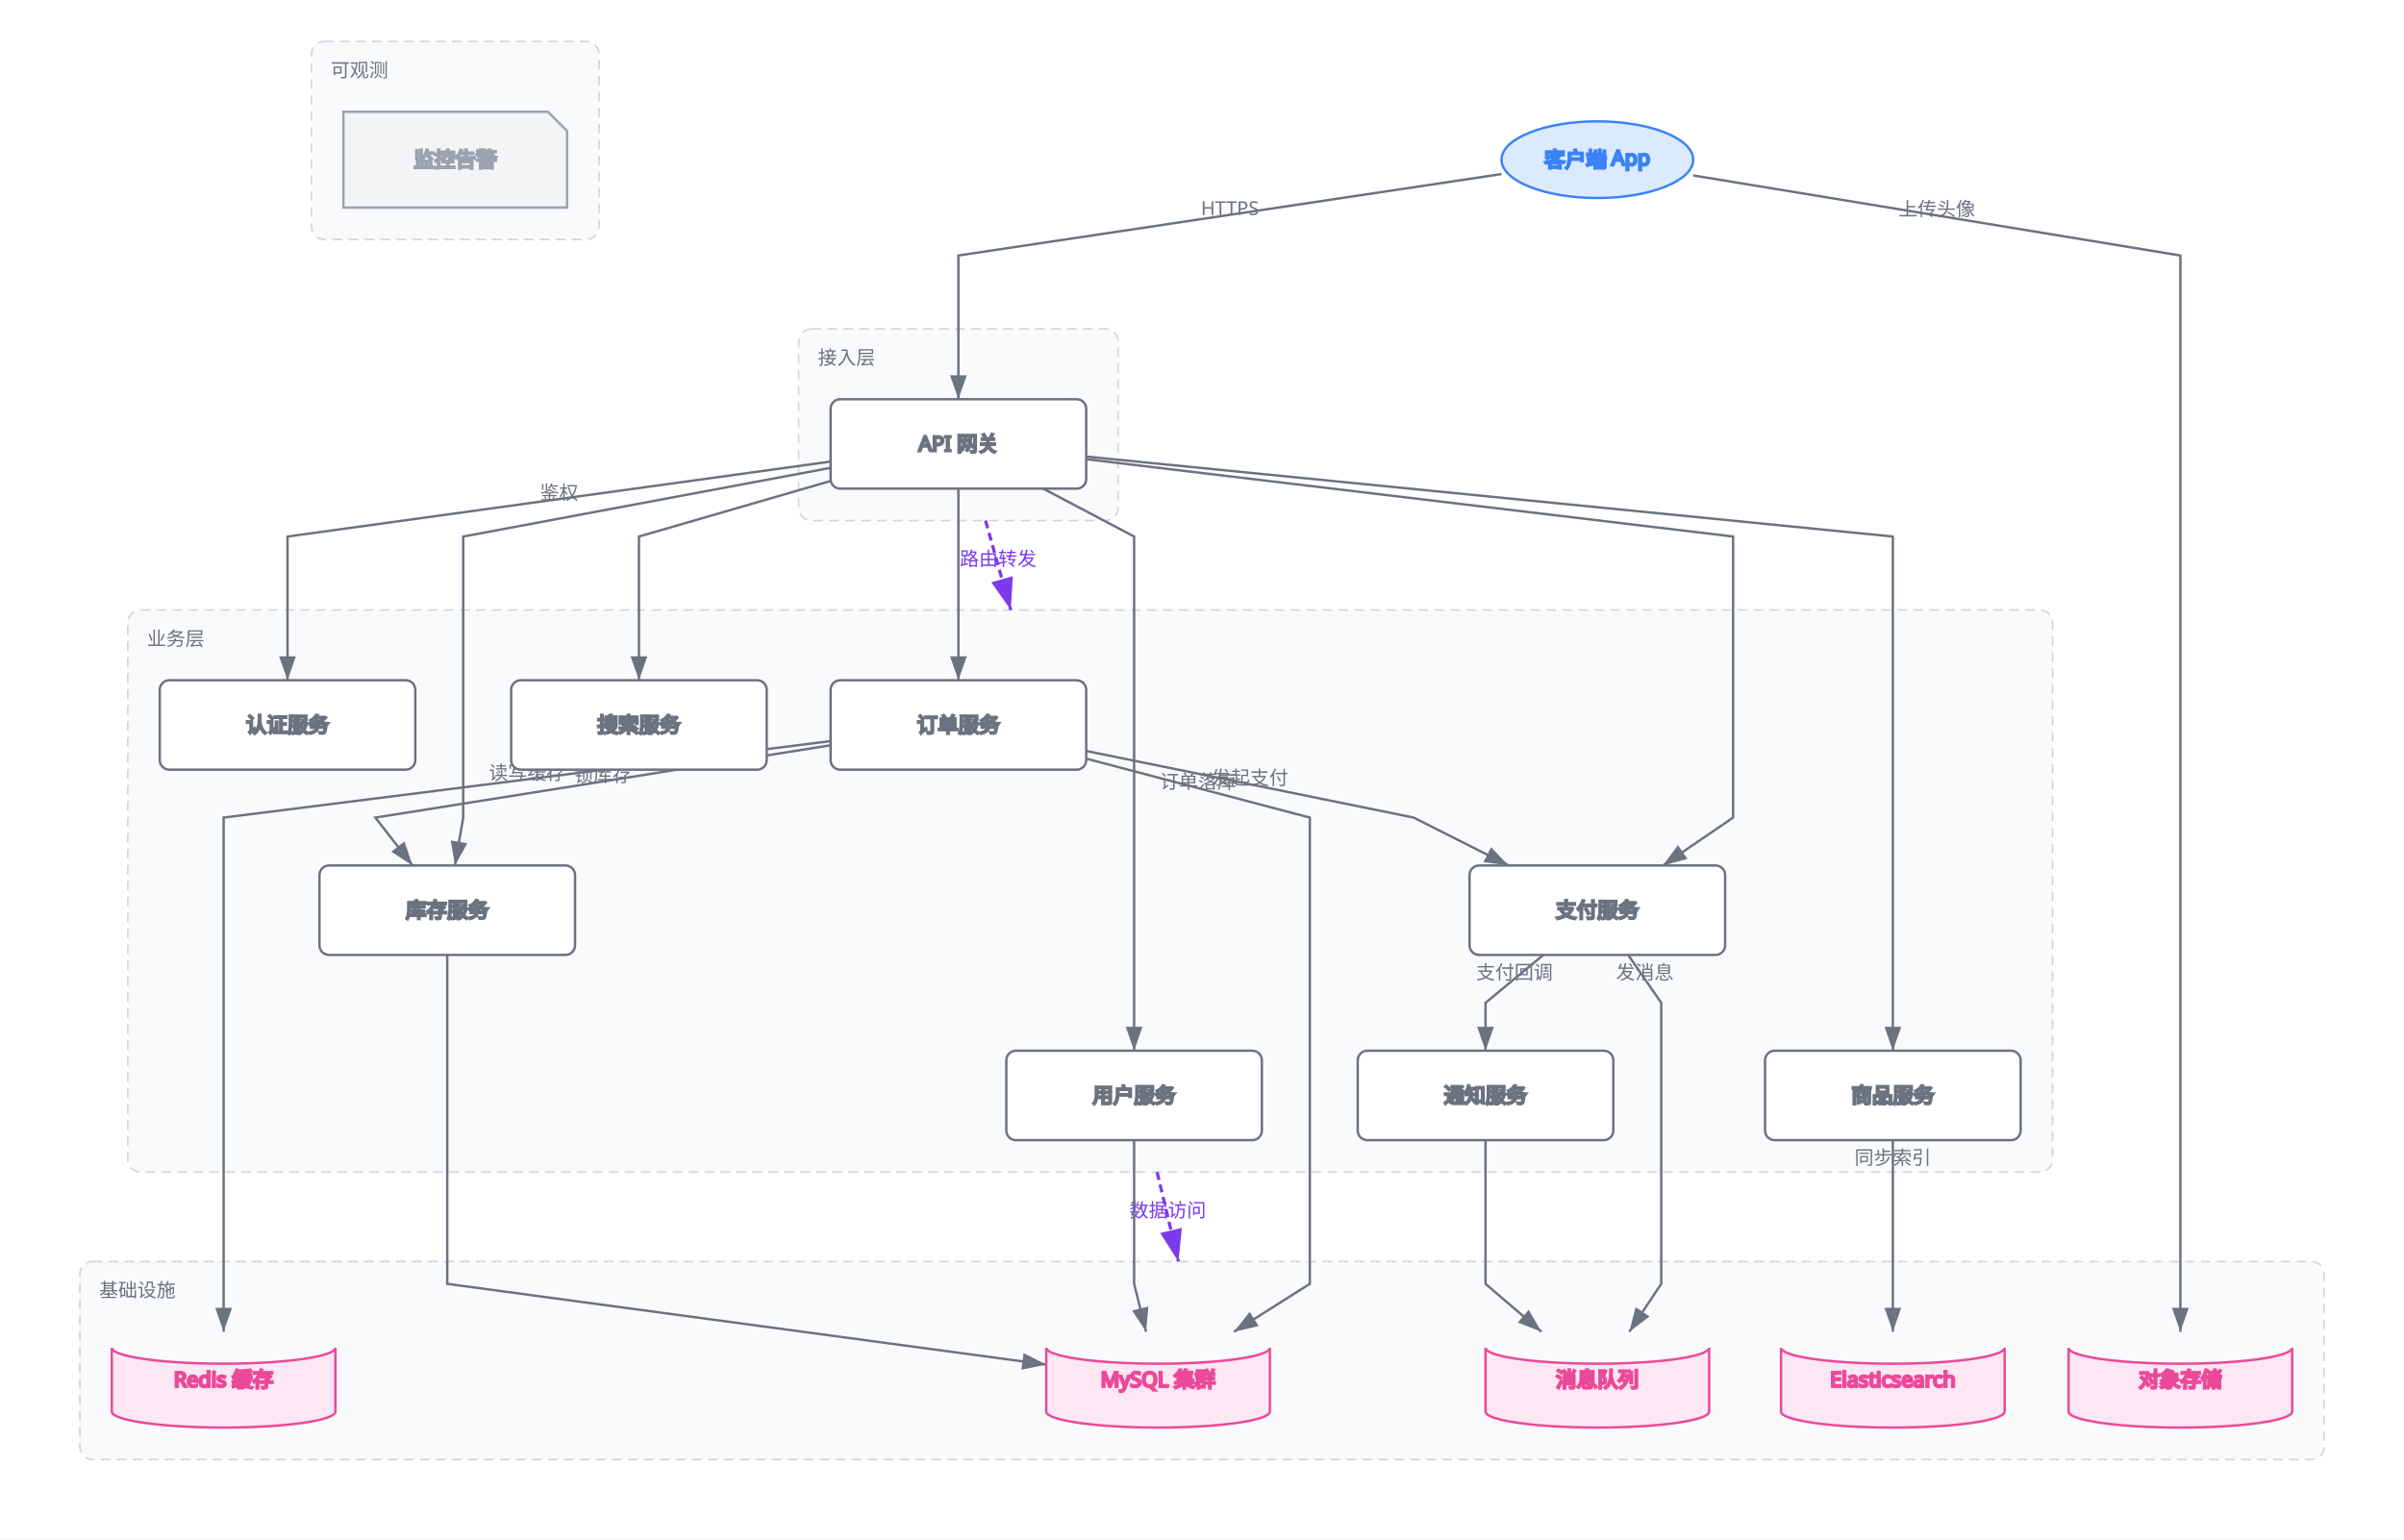
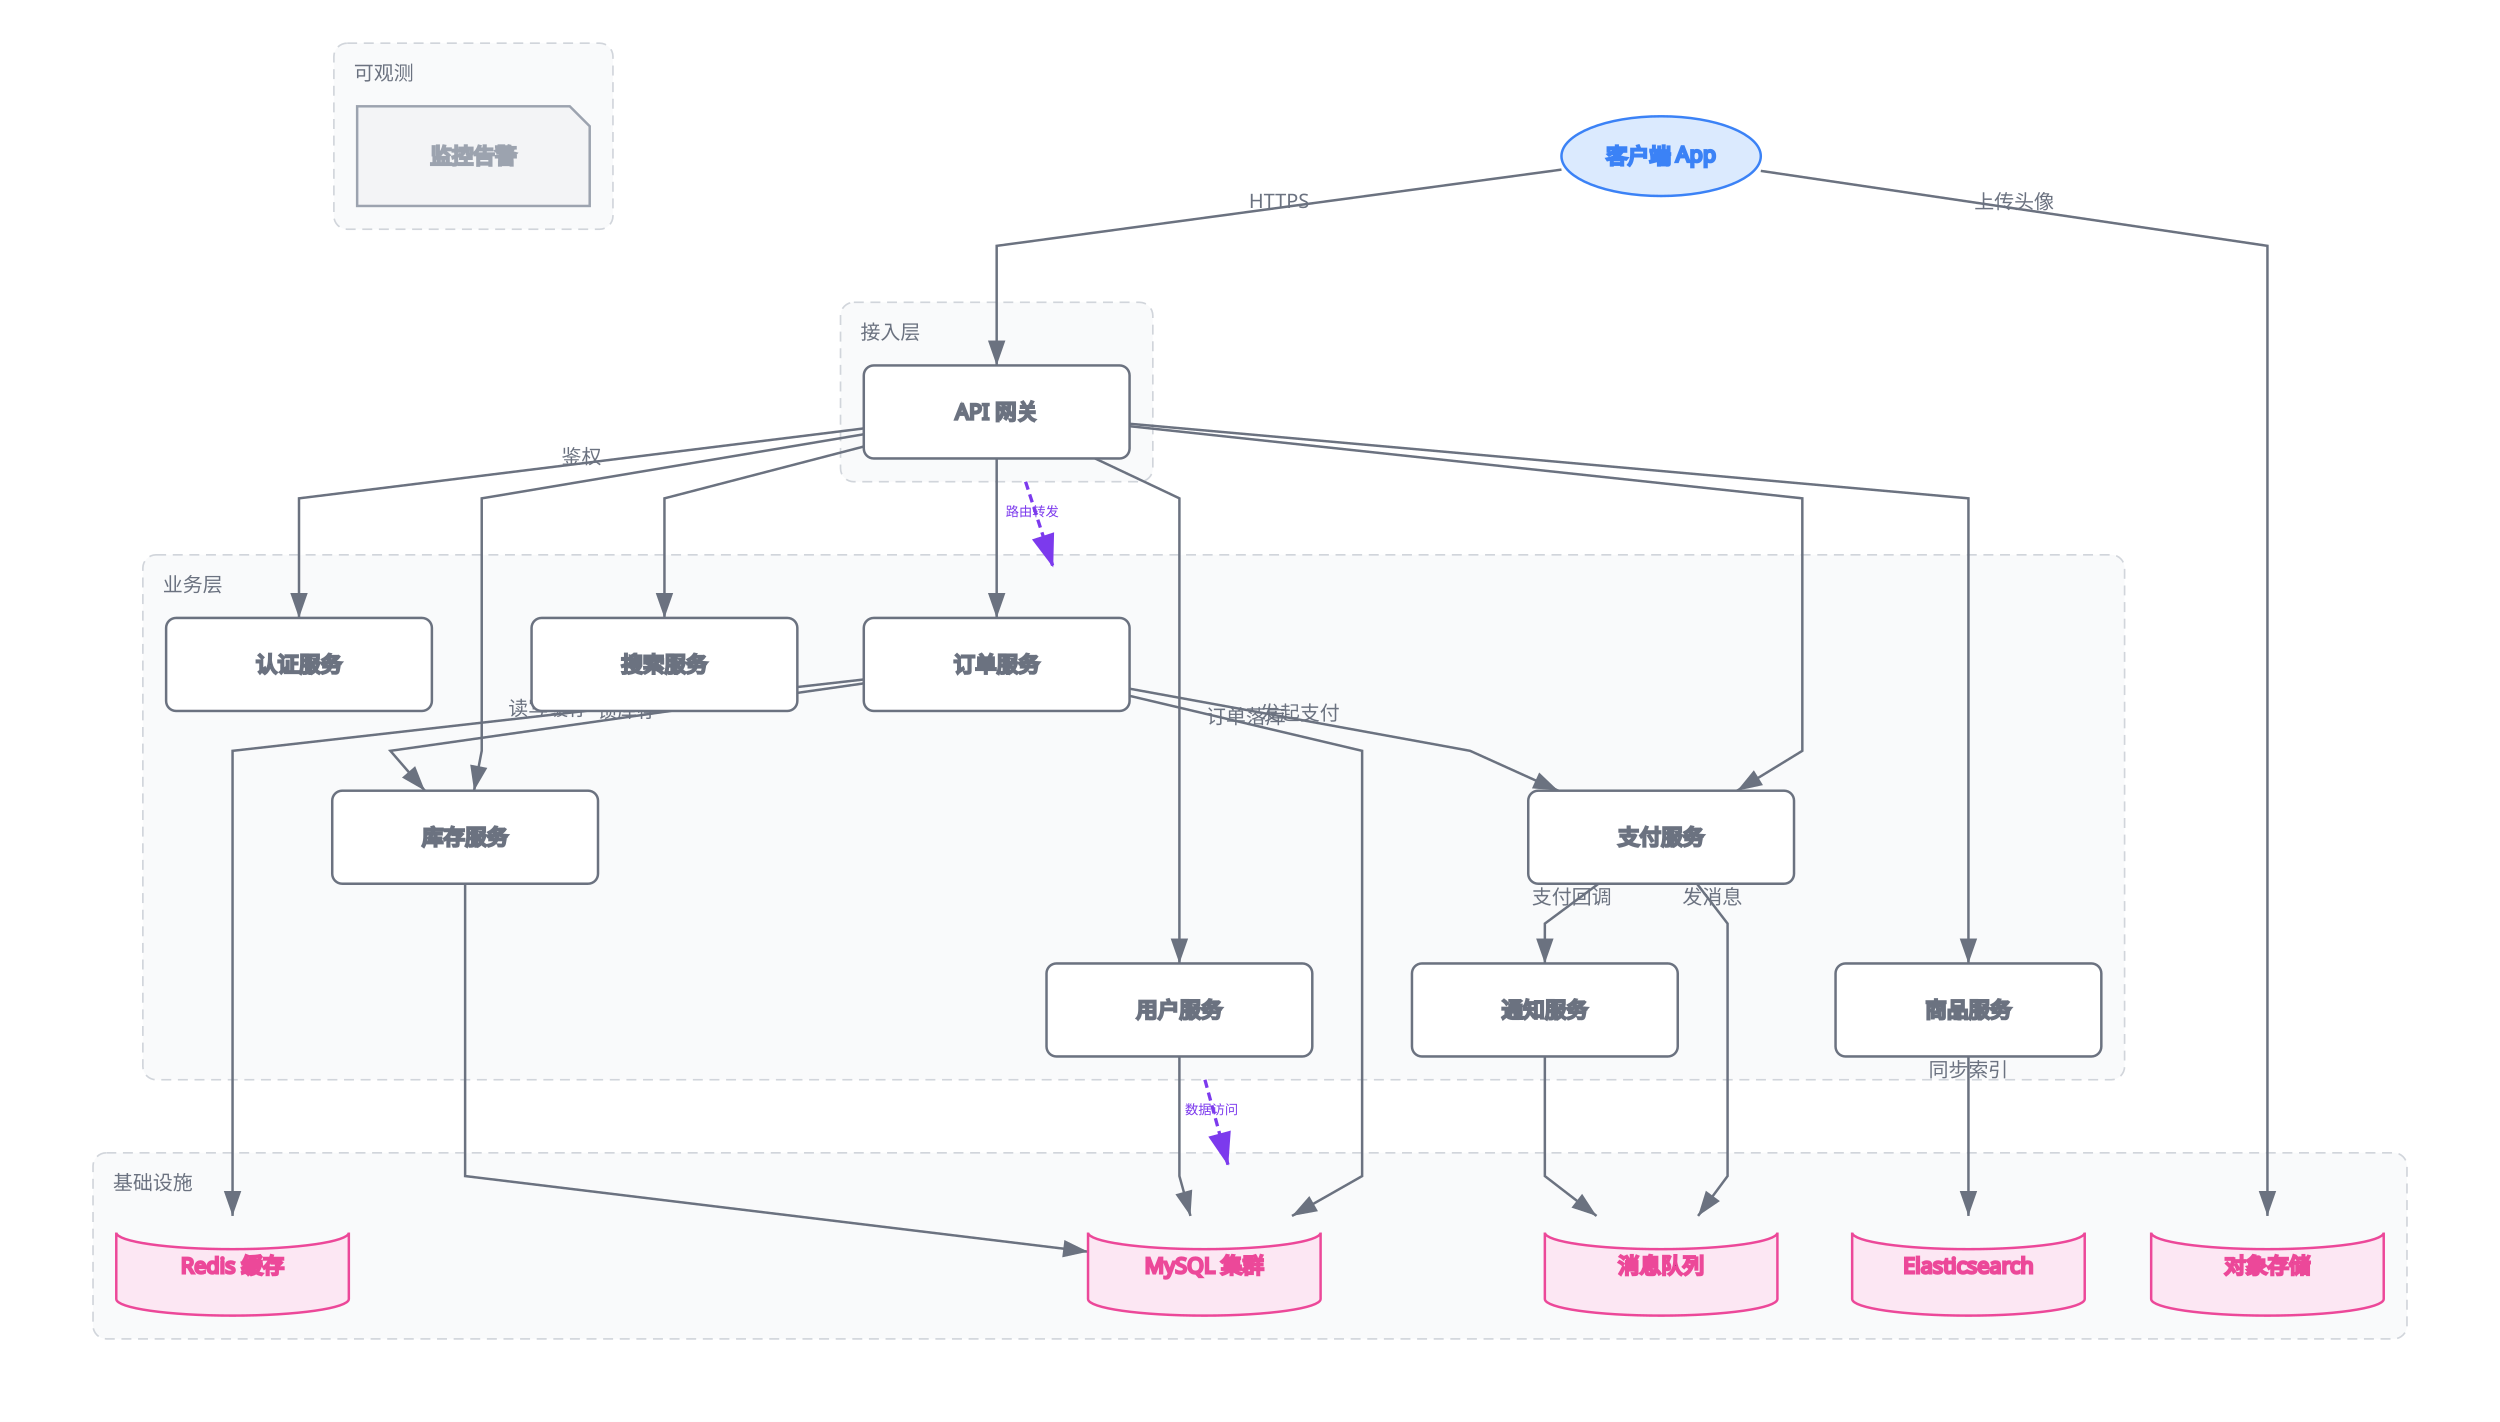
- <svg xmlns="http://www.w3.org/2000/svg" width="1505" height="964" viewBox="0 0 1505 964">
+ <svg xmlns="http://www.w3.org/2000/svg" width="1505" height="856" viewBox="0 0 1505 856">
  <defs>
    <marker id="arrowhead" markerWidth="10" markerHeight="7" refX="10" refY="3.5" orient="auto">
      <polygon points="0 0, 10 3.5, 0 7" fill="#6b7280" />
    </marker>
    <marker id="arrowhead-purple" markerWidth="10" markerHeight="7" refX="10" refY="3.5" orient="auto">
      <polygon points="0 0, 10 3.5, 0 7" fill="#7c3aed" />
    </marker>
  </defs>
-   <rect x="0" y="0" width="1505" height="964" fill="#ffffff" />
+   <rect x="0" y="0" width="1505" height="856" fill="#ffffff" />
  <g class="lgdl-group">
-     <rect x="500" y="206" width="200" height="120" rx="8" fill="#f9fafb" stroke="#d1d5db" stroke-dasharray="6 4" />
-     <text x="512" y="224" font-family="'Segoe UI', 'PingFang SC', 'Microsoft YaHei', sans-serif" font-size="12" fill="#6b7280" text-anchor="start" dominant-baseline="middle">接入层</text>
+     <rect x="506" y="182" width="188" height="108" rx="8" fill="#f9fafb" stroke="#d1d5db" stroke-dasharray="6 4" />
+     <text x="518" y="200" font-family="'Segoe UI', 'PingFang SC', 'Microsoft YaHei', sans-serif" font-size="12" fill="#6b7280" text-anchor="start" dominant-baseline="middle">接入层</text>
  </g>
  <g class="lgdl-group">
-     <rect x="80" y="382" width="1205" height="352" rx="8" fill="#f9fafb" stroke="#d1d5db" stroke-dasharray="6 4" />
-     <text x="92" y="400" font-family="'Segoe UI', 'PingFang SC', 'Microsoft YaHei', sans-serif" font-size="12" fill="#6b7280" text-anchor="start" dominant-baseline="middle">业务层</text>
+     <rect x="86" y="334" width="1193" height="316" rx="8" fill="#f9fafb" stroke="#d1d5db" stroke-dasharray="6 4" />
+     <text x="98" y="352" font-family="'Segoe UI', 'PingFang SC', 'Microsoft YaHei', sans-serif" font-size="12" fill="#6b7280" text-anchor="start" dominant-baseline="middle">业务层</text>
  </g>
  <g class="lgdl-group">
-     <rect x="50" y="790" width="1405" height="124" rx="8" fill="#f9fafb" stroke="#d1d5db" stroke-dasharray="6 4" />
-     <text x="62" y="808" font-family="'Segoe UI', 'PingFang SC', 'Microsoft YaHei', sans-serif" font-size="12" fill="#6b7280" text-anchor="start" dominant-baseline="middle">基础设施</text>
+     <rect x="56" y="694" width="1393" height="112" rx="8" fill="#f9fafb" stroke="#d1d5db" stroke-dasharray="6 4" />
+     <text x="68" y="712" font-family="'Segoe UI', 'PingFang SC', 'Microsoft YaHei', sans-serif" font-size="12" fill="#6b7280" text-anchor="start" dominant-baseline="middle">基础设施</text>
  </g>
  <g class="lgdl-group">
-     <rect x="195" y="26" width="180" height="124" rx="8" fill="#f9fafb" stroke="#d1d5db" stroke-dasharray="6 4" />
-     <text x="207" y="44" font-family="'Segoe UI', 'PingFang SC', 'Microsoft YaHei', sans-serif" font-size="12" fill="#6b7280" text-anchor="start" dominant-baseline="middle">可观测</text>
+     <rect x="201" y="26" width="168" height="112" rx="8" fill="#f9fafb" stroke="#d1d5db" stroke-dasharray="6 4" />
+     <text x="213" y="44" font-family="'Segoe UI', 'PingFang SC', 'Microsoft YaHei', sans-serif" font-size="12" fill="#6b7280" text-anchor="start" dominant-baseline="middle">可观测</text>
  </g>
  <g class="lgdl-aggregate-edge">
-     <line x1="616.952" y1="326" x2="632.774" y2="382" stroke="#7c3aed" stroke-width="2" stroke-dasharray="5 3" marker-end="url(#arrowhead-purple)" />
-     <text x="624.863" y="350" font-family="'Segoe UI', 'PingFang SC', 'Microsoft YaHei', sans-serif" font-size="12" fill="#7c3aed" text-anchor="middle" dominant-baseline="middle">路由转发</text>
+     <line x1="617.402" y1="290" x2="634.036" y2="341.614" stroke="#7c3aed" stroke-width="2" stroke-dasharray="5 3" marker-end="url(#arrowhead-purple)" />
+     <text x="621.402" y="308" font-family="'Segoe UI', 'PingFang SC', 'Microsoft YaHei', sans-serif" font-size="8" fill="#7c3aed" text-anchor="middle" dominant-baseline="middle">路由转发</text>
  </g>
  <g class="lgdl-aggregate-edge">
-     <line x1="724.405" y1="734" x2="737.738" y2="790" stroke="#7c3aed" stroke-width="2" stroke-dasharray="5 3" marker-end="url(#arrowhead-purple)" />
-     <text x="731.071" y="758" font-family="'Segoe UI', 'PingFang SC', 'Microsoft YaHei', sans-serif" font-size="12" fill="#7c3aed" text-anchor="middle" dominant-baseline="middle">数据访问</text>
+     <line x1="725.368" y1="650" x2="739.401" y2="701.721" stroke="#7c3aed" stroke-width="2" stroke-dasharray="5 3" marker-end="url(#arrowhead-purple)" />
+     <text x="729.368" y="668" font-family="'Segoe UI', 'PingFang SC', 'Microsoft YaHei', sans-serif" font-size="8" fill="#7c3aed" text-anchor="middle" dominant-baseline="middle">数据访问</text>
  </g>
  <g class="lgdl-edge">
-     <path d="M 940,109 L 600,160 L 600,190 L 600,220 L 600,250" fill="none" stroke="#6b7280" stroke-width="1.5" marker-end="url(#arrowhead)" />
-     <text x="770" y="130.5" font-family="'Segoe UI', 'PingFang SC', 'Microsoft YaHei', sans-serif" font-size="12" fill="#6b7280" text-anchor="middle" dominant-baseline="middle">HTTPS</text>
+     <path d="M 940,102.1 L 600,148 L 600,172 L 600,196 L 600,220" fill="none" stroke="#6b7280" stroke-width="1.5" marker-end="url(#arrowhead)" />
+     <text x="770" y="121.05" font-family="'Segoe UI', 'PingFang SC', 'Microsoft YaHei', sans-serif" font-size="12" fill="#6b7280" text-anchor="middle" dominant-baseline="middle">HTTPS</text>
  </g>
  <g class="lgdl-edge">
-     <path d="M 520,289.048 L 180,336 L 180,366 L 180,396 L 180,426" fill="none" stroke="#6b7280" stroke-width="1.5" marker-end="url(#arrowhead)" />
-     <text x="350" y="308.524" font-family="'Segoe UI', 'PingFang SC', 'Microsoft YaHei', sans-serif" font-size="12" fill="#6b7280" text-anchor="middle" dominant-baseline="middle">鉴权</text>
+     <path d="M 520,257.905 L 180,300 L 180,324 L 180,348 L 180,372" fill="none" stroke="#6b7280" stroke-width="1.5" marker-end="url(#arrowhead)" />
+     <text x="350" y="274.952" font-family="'Segoe UI', 'PingFang SC', 'Microsoft YaHei', sans-serif" font-size="12" fill="#6b7280" text-anchor="middle" dominant-baseline="middle">鉴权</text>
  </g>
  <g class="lgdl-edge">
-     <path d="M 653.103,306 L 710,336 L 710,366 L 710,396 L 710,454 L 710,512 L 710,570 L 710,628 L 710,658" fill="none" stroke="#6b7280" stroke-width="1.5" marker-end="url(#arrowhead)" />
+     <path d="M 659.231,276 L 710,300 L 710,324 L 710,348 L 710,400 L 710,452 L 710,504 L 710,556 L 710,580" fill="none" stroke="#6b7280" stroke-width="1.5" marker-end="url(#arrowhead)" />
  </g>
  <g class="lgdl-edge">
-     <path d="M 680,285.932 L 1185,336 L 1185,366 L 1185,396 L 1185,454 L 1185,512 L 1185,570 L 1185,628 L 1185,658" fill="none" stroke="#6b7280" stroke-width="1.5" marker-end="url(#arrowhead)" />
+     <path d="M 680,255.111 L 1185,300 L 1185,324 L 1185,348 L 1185,400 L 1185,452 L 1185,504 L 1185,556 L 1185,580" fill="none" stroke="#6b7280" stroke-width="1.5" marker-end="url(#arrowhead)" />
  </g>
  <g class="lgdl-edge">
-     <path d="M 600,306 L 600,336 L 600,366 L 600,396 L 600,426" fill="none" stroke="#6b7280" stroke-width="1.5" marker-end="url(#arrowhead)" />
+     <path d="M 600,276 L 600,300 L 600,324 L 600,348 L 600,372" fill="none" stroke="#6b7280" stroke-width="1.5" marker-end="url(#arrowhead)" />
  </g>
  <g class="lgdl-edge">
-     <path d="M 520,292.968 L 290,336 L 290,366 L 290,396 L 290,454 L 290,512 L 284.828,542" fill="none" stroke="#6b7280" stroke-width="1.5" marker-end="url(#arrowhead)" />
+     <path d="M 520,261.419 L 290,300 L 290,324 L 290,348 L 290,400 L 290,452 L 285.385,476" fill="none" stroke="#6b7280" stroke-width="1.5" marker-end="url(#arrowhead)" />
  </g>
  <g class="lgdl-edge">
-     <path d="M 680,287.567 L 1085,336 L 1085,366 L 1085,396 L 1085,454 L 1085,512 L 1041.034,542" fill="none" stroke="#6b7280" stroke-width="1.5" marker-end="url(#arrowhead)" />
+     <path d="M 680,256.577 L 1085,300 L 1085,324 L 1085,348 L 1085,400 L 1085,452 L 1045.769,476" fill="none" stroke="#6b7280" stroke-width="1.5" marker-end="url(#arrowhead)" />
  </g>
  <g class="lgdl-edge">
-     <path d="M 520,301.2 L 400,336 L 400,366 L 400,396 L 400,426" fill="none" stroke="#6b7280" stroke-width="1.5" marker-end="url(#arrowhead)" />
+     <path d="M 520,268.8 L 400,300 L 400,324 L 400,348 L 400,372" fill="none" stroke="#6b7280" stroke-width="1.5" marker-end="url(#arrowhead)" />
  </g>
  <g class="lgdl-edge">
-     <path d="M 520,466.712 L 235,512 L 258.276,542" fill="none" stroke="#6b7280" stroke-width="1.5" marker-end="url(#arrowhead)" />
-     <text x="377.5" y="485.356" font-family="'Segoe UI', 'PingFang SC', 'Microsoft YaHei', sans-serif" font-size="12" fill="#6b7280" text-anchor="middle" dominant-baseline="middle">锁库存</text>
+     <path d="M 520,411.397 L 235,452 L 255.769,476" fill="none" stroke="#6b7280" stroke-width="1.5" marker-end="url(#arrowhead)" />
+     <text x="377.5" y="427.699" font-family="'Segoe UI', 'PingFang SC', 'Microsoft YaHei', sans-serif" font-size="12" fill="#6b7280" text-anchor="middle" dominant-baseline="middle">锁库存</text>
  </g>
  <g class="lgdl-edge">
-     <path d="M 680,470.281 L 885,512 L 944.483,542" fill="none" stroke="#6b7280" stroke-width="1.5" marker-end="url(#arrowhead)" />
-     <text x="782.5" y="487.14" font-family="'Segoe UI', 'PingFang SC', 'Microsoft YaHei', sans-serif" font-size="12" fill="#6b7280" text-anchor="middle" dominant-baseline="middle">发起支付</text>
+     <path d="M 680,414.596 L 885,452 L 938.077,476" fill="none" stroke="#6b7280" stroke-width="1.5" marker-end="url(#arrowhead)" />
+     <text x="782.5" y="429.298" font-family="'Segoe UI', 'PingFang SC', 'Microsoft YaHei', sans-serif" font-size="12" fill="#6b7280" text-anchor="middle" dominant-baseline="middle">发起支付</text>
  </g>
  <g class="lgdl-edge">
-     <path d="M 966.207,598 L 930,628 L 930,658" fill="none" stroke="#6b7280" stroke-width="1.5" marker-end="url(#arrowhead)" />
-     <text x="948.103" y="609" font-family="'Segoe UI', 'PingFang SC', 'Microsoft YaHei', sans-serif" font-size="12" fill="#6b7280" text-anchor="middle" dominant-baseline="middle">支付回调</text>
+     <path d="M 962.308,532 L 930,556 L 930,580" fill="none" stroke="#6b7280" stroke-width="1.5" marker-end="url(#arrowhead)" />
+     <text x="946.154" y="540" font-family="'Segoe UI', 'PingFang SC', 'Microsoft YaHei', sans-serif" font-size="12" fill="#6b7280" text-anchor="middle" dominant-baseline="middle">支付回调</text>
  </g>
  <g class="lgdl-edge">
-     <path d="M 520,464.087 L 140,512 L 140,570 L 140,628 L 140,686 L 140,744 L 140,774 L 140,804 L 140,834" fill="none" stroke="#6b7280" stroke-width="1.5" marker-end="url(#arrowhead)" />
-     <text x="330" y="484.043" font-family="'Segoe UI', 'PingFang SC', 'Microsoft YaHei', sans-serif" font-size="12" fill="#6b7280" text-anchor="middle" dominant-baseline="middle">读写缓存</text>
+     <path d="M 520,409.043 L 140,452 L 140,504 L 140,556 L 140,608 L 140,660 L 140,684 L 140,708 L 140,732" fill="none" stroke="#6b7280" stroke-width="1.5" marker-end="url(#arrowhead)" />
+     <text x="330" y="426.522" font-family="'Segoe UI', 'PingFang SC', 'Microsoft YaHei', sans-serif" font-size="12" fill="#6b7280" text-anchor="middle" dominant-baseline="middle">读写缓存</text>
  </g>
  <g class="lgdl-edge">
-     <path d="M 680,475.091 L 820,512 L 820,570 L 820,628 L 820,686 L 820,744 L 820,774 L 820,804 L 772.5,834" fill="none" stroke="#6b7280" stroke-width="1.5" marker-end="url(#arrowhead)" />
-     <text x="750" y="489.545" font-family="'Segoe UI', 'PingFang SC', 'Microsoft YaHei', sans-serif" font-size="12" fill="#6b7280" text-anchor="middle" dominant-baseline="middle">订单落库</text>
+     <path d="M 680,418.909 L 820,452 L 820,504 L 820,556 L 820,608 L 820,660 L 820,684 L 820,708 L 777.778,732" fill="none" stroke="#6b7280" stroke-width="1.5" marker-end="url(#arrowhead)" />
+     <text x="750" y="431.455" font-family="'Segoe UI', 'PingFang SC', 'Microsoft YaHei', sans-serif" font-size="12" fill="#6b7280" text-anchor="middle" dominant-baseline="middle">订单落库</text>
  </g>
  <g class="lgdl-edge">
-     <path d="M 710,714 L 710,744 L 710,774 L 710,804 L 717.5,834" fill="none" stroke="#6b7280" stroke-width="1.5" marker-end="url(#arrowhead)" />
+     <path d="M 710,636 L 710,660 L 710,684 L 710,708 L 716.667,732" fill="none" stroke="#6b7280" stroke-width="1.5" marker-end="url(#arrowhead)" />
  </g>
  <g class="lgdl-edge">
-     <path d="M 280,598 L 280,628 L 280,686 L 280,744 L 280,774 L 280,804 L 655,854.562" fill="none" stroke="#6b7280" stroke-width="1.5" marker-end="url(#arrowhead)" />
+     <path d="M 280,532 L 280,556 L 280,608 L 280,660 L 280,684 L 280,708 L 655,753.506" fill="none" stroke="#6b7280" stroke-width="1.5" marker-end="url(#arrowhead)" />
  </g>
  <g class="lgdl-edge">
-     <path d="M 1019.31,598 L 1040,628 L 1040,686 L 1040,744 L 1040,774 L 1040,804 L 1020,834" fill="none" stroke="#6b7280" stroke-width="1.5" marker-end="url(#arrowhead)" />
-     <text x="1029.655" y="609" font-family="'Segoe UI', 'PingFang SC', 'Microsoft YaHei', sans-serif" font-size="12" fill="#6b7280" text-anchor="middle" dominant-baseline="middle">发消息</text>
+     <path d="M 1021.538,532 L 1040,556 L 1040,608 L 1040,660 L 1040,684 L 1040,708 L 1022.222,732" fill="none" stroke="#6b7280" stroke-width="1.5" marker-end="url(#arrowhead)" />
+     <text x="1030.769" y="540" font-family="'Segoe UI', 'PingFang SC', 'Microsoft YaHei', sans-serif" font-size="12" fill="#6b7280" text-anchor="middle" dominant-baseline="middle">发消息</text>
  </g>
  <g class="lgdl-edge">
-     <path d="M 930,714 L 930,744 L 930,774 L 930,804 L 965,834" fill="none" stroke="#6b7280" stroke-width="1.5" marker-end="url(#arrowhead)" />
+     <path d="M 930,636 L 930,660 L 930,684 L 930,708 L 961.111,732" fill="none" stroke="#6b7280" stroke-width="1.5" marker-end="url(#arrowhead)" />
  </g>
  <g class="lgdl-edge">
-     <path d="M 1185,714 L 1185,744 L 1185,774 L 1185,804 L 1185,834" fill="none" stroke="#6b7280" stroke-width="1.5" marker-end="url(#arrowhead)" />
-     <text x="1185" y="725" font-family="'Segoe UI', 'PingFang SC', 'Microsoft YaHei', sans-serif" font-size="12" fill="#6b7280" text-anchor="middle" dominant-baseline="middle">同步索引</text>
+     <path d="M 1185,636 L 1185,660 L 1185,684 L 1185,708 L 1185,732" fill="none" stroke="#6b7280" stroke-width="1.5" marker-end="url(#arrowhead)" />
+     <text x="1185" y="644" font-family="'Segoe UI', 'PingFang SC', 'Microsoft YaHei', sans-serif" font-size="12" fill="#6b7280" text-anchor="middle" dominant-baseline="middle">同步索引</text>
  </g>
  <g class="lgdl-edge">
-     <path d="M 1060,109.863 L 1365,160 L 1365,190 L 1365,220 L 1365,278 L 1365,336 L 1365,366 L 1365,396 L 1365,454 L 1365,512 L 1365,570 L 1365,628 L 1365,686 L 1365,744 L 1365,774 L 1365,804 L 1365,834" fill="none" stroke="#6b7280" stroke-width="1.5" marker-end="url(#arrowhead)" />
-     <text x="1212.5" y="130.932" font-family="'Segoe UI', 'PingFang SC', 'Microsoft YaHei', sans-serif" font-size="12" fill="#6b7280" text-anchor="middle" dominant-baseline="middle">上传头像</text>
+     <path d="M 1060,102.877 L 1365,148 L 1365,172 L 1365,196 L 1365,248 L 1365,300 L 1365,324 L 1365,348 L 1365,400 L 1365,452 L 1365,504 L 1365,556 L 1365,608 L 1365,660 L 1365,684 L 1365,708 L 1365,732" fill="none" stroke="#6b7280" stroke-width="1.5" marker-end="url(#arrowhead)" />
+     <text x="1212.5" y="121.438" font-family="'Segoe UI', 'PingFang SC', 'Microsoft YaHei', sans-serif" font-size="12" fill="#6b7280" text-anchor="middle" dominant-baseline="middle">上传头像</text>
  </g>
  <g class="lgdl-node" fill="#dbeafe" stroke="#3b82f6" stroke-width="1.5">
-     <rect x="940" y="76" width="120" height="48" rx="60" ry="60" />
-     <text x="1000" y="100" font-family="'Segoe UI', 'PingFang SC', 'Microsoft YaHei', sans-serif" font-size="13" fill="#1f2937" text-anchor="middle" dominant-baseline="middle">客户端 App</text>
+     <rect x="940" y="70" width="120" height="48" rx="60" ry="60" />
+     <text x="1000" y="94" font-family="'Segoe UI', 'PingFang SC', 'Microsoft YaHei', sans-serif" font-size="13" fill="#1f2937" text-anchor="middle" dominant-baseline="middle">客户端 App</text>
  </g>
  <g class="lgdl-node" fill="#ffffff" stroke="#6b7280" stroke-width="1.5">
-     <rect x="520" y="250" width="160" height="56" rx="6" ry="6" />
-     <text x="600" y="278" font-family="'Segoe UI', 'PingFang SC', 'Microsoft YaHei', sans-serif" font-size="13" fill="#1f2937" text-anchor="middle" dominant-baseline="middle">API 网关</text>
+     <rect x="520" y="220" width="160" height="56" rx="6" ry="6" />
+     <text x="600" y="248" font-family="'Segoe UI', 'PingFang SC', 'Microsoft YaHei', sans-serif" font-size="13" fill="#1f2937" text-anchor="middle" dominant-baseline="middle">API 网关</text>
  </g>
  <g class="lgdl-node" fill="#ffffff" stroke="#6b7280" stroke-width="1.5">
-     <rect x="100" y="426" width="160" height="56" rx="6" ry="6" />
-     <text x="180" y="454" font-family="'Segoe UI', 'PingFang SC', 'Microsoft YaHei', sans-serif" font-size="13" fill="#1f2937" text-anchor="middle" dominant-baseline="middle">认证服务</text>
+     <rect x="100" y="372" width="160" height="56" rx="6" ry="6" />
+     <text x="180" y="400" font-family="'Segoe UI', 'PingFang SC', 'Microsoft YaHei', sans-serif" font-size="13" fill="#1f2937" text-anchor="middle" dominant-baseline="middle">认证服务</text>
  </g>
  <g class="lgdl-node" fill="#ffffff" stroke="#6b7280" stroke-width="1.5">
-     <rect x="630" y="658" width="160" height="56" rx="6" ry="6" />
-     <text x="710" y="686" font-family="'Segoe UI', 'PingFang SC', 'Microsoft YaHei', sans-serif" font-size="13" fill="#1f2937" text-anchor="middle" dominant-baseline="middle">用户服务</text>
+     <rect x="630" y="580" width="160" height="56" rx="6" ry="6" />
+     <text x="710" y="608" font-family="'Segoe UI', 'PingFang SC', 'Microsoft YaHei', sans-serif" font-size="13" fill="#1f2937" text-anchor="middle" dominant-baseline="middle">用户服务</text>
  </g>
  <g class="lgdl-node" fill="#ffffff" stroke="#6b7280" stroke-width="1.5">
-     <rect x="1105" y="658" width="160" height="56" rx="6" ry="6" />
-     <text x="1185" y="686" font-family="'Segoe UI', 'PingFang SC', 'Microsoft YaHei', sans-serif" font-size="13" fill="#1f2937" text-anchor="middle" dominant-baseline="middle">商品服务</text>
+     <rect x="1105" y="580" width="160" height="56" rx="6" ry="6" />
+     <text x="1185" y="608" font-family="'Segoe UI', 'PingFang SC', 'Microsoft YaHei', sans-serif" font-size="13" fill="#1f2937" text-anchor="middle" dominant-baseline="middle">商品服务</text>
  </g>
  <g class="lgdl-node" fill="#ffffff" stroke="#6b7280" stroke-width="1.5">
-     <rect x="520" y="426" width="160" height="56" rx="6" ry="6" />
-     <text x="600" y="454" font-family="'Segoe UI', 'PingFang SC', 'Microsoft YaHei', sans-serif" font-size="13" fill="#1f2937" text-anchor="middle" dominant-baseline="middle">订单服务</text>
+     <rect x="520" y="372" width="160" height="56" rx="6" ry="6" />
+     <text x="600" y="400" font-family="'Segoe UI', 'PingFang SC', 'Microsoft YaHei', sans-serif" font-size="13" fill="#1f2937" text-anchor="middle" dominant-baseline="middle">订单服务</text>
  </g>
  <g class="lgdl-node" fill="#ffffff" stroke="#6b7280" stroke-width="1.5">
-     <rect x="200" y="542" width="160" height="56" rx="6" ry="6" />
-     <text x="280" y="570" font-family="'Segoe UI', 'PingFang SC', 'Microsoft YaHei', sans-serif" font-size="13" fill="#1f2937" text-anchor="middle" dominant-baseline="middle">库存服务</text>
+     <rect x="200" y="476" width="160" height="56" rx="6" ry="6" />
+     <text x="280" y="504" font-family="'Segoe UI', 'PingFang SC', 'Microsoft YaHei', sans-serif" font-size="13" fill="#1f2937" text-anchor="middle" dominant-baseline="middle">库存服务</text>
  </g>
  <g class="lgdl-node" fill="#ffffff" stroke="#6b7280" stroke-width="1.5">
-     <rect x="920" y="542" width="160" height="56" rx="6" ry="6" />
-     <text x="1000" y="570" font-family="'Segoe UI', 'PingFang SC', 'Microsoft YaHei', sans-serif" font-size="13" fill="#1f2937" text-anchor="middle" dominant-baseline="middle">支付服务</text>
+     <rect x="920" y="476" width="160" height="56" rx="6" ry="6" />
+     <text x="1000" y="504" font-family="'Segoe UI', 'PingFang SC', 'Microsoft YaHei', sans-serif" font-size="13" fill="#1f2937" text-anchor="middle" dominant-baseline="middle">支付服务</text>
  </g>
  <g class="lgdl-node" fill="#ffffff" stroke="#6b7280" stroke-width="1.5">
-     <rect x="850" y="658" width="160" height="56" rx="6" ry="6" />
-     <text x="930" y="686" font-family="'Segoe UI', 'PingFang SC', 'Microsoft YaHei', sans-serif" font-size="13" fill="#1f2937" text-anchor="middle" dominant-baseline="middle">通知服务</text>
+     <rect x="850" y="580" width="160" height="56" rx="6" ry="6" />
+     <text x="930" y="608" font-family="'Segoe UI', 'PingFang SC', 'Microsoft YaHei', sans-serif" font-size="13" fill="#1f2937" text-anchor="middle" dominant-baseline="middle">通知服务</text>
  </g>
  <g class="lgdl-node" fill="#ffffff" stroke="#6b7280" stroke-width="1.5">
-     <rect x="320" y="426" width="160" height="56" rx="6" ry="6" />
-     <text x="400" y="454" font-family="'Segoe UI', 'PingFang SC', 'Microsoft YaHei', sans-serif" font-size="13" fill="#1f2937" text-anchor="middle" dominant-baseline="middle">搜索服务</text>
+     <rect x="320" y="372" width="160" height="56" rx="6" ry="6" />
+     <text x="400" y="400" font-family="'Segoe UI', 'PingFang SC', 'Microsoft YaHei', sans-serif" font-size="13" fill="#1f2937" text-anchor="middle" dominant-baseline="middle">搜索服务</text>
  </g>
  <g class="lgdl-node" fill="#fce7f3" stroke="#ec4899" stroke-width="1.5">
-     <path d="M 70,844 L 70,884 A 70,10 0 0 0 210,884 L 210,844 A 70,10 0 0 1 70,844 Z" />
-     <text x="140" y="864" font-family="'Segoe UI', 'PingFang SC', 'Microsoft YaHei', sans-serif" font-size="13" fill="#1f2937" text-anchor="middle" dominant-baseline="middle">Redis 缓存</text>
+     <path d="M 70,742 L 70,782 A 70,10 0 0 0 210,782 L 210,742 A 70,10 0 0 1 70,742 Z" />
+     <text x="140" y="762" font-family="'Segoe UI', 'PingFang SC', 'Microsoft YaHei', sans-serif" font-size="13" fill="#1f2937" text-anchor="middle" dominant-baseline="middle">Redis 缓存</text>
  </g>
  <g class="lgdl-node" fill="#fce7f3" stroke="#ec4899" stroke-width="1.5">
-     <path d="M 655,844 L 655,884 A 70,10 0 0 0 795,884 L 795,844 A 70,10 0 0 1 655,844 Z" />
-     <text x="725" y="864" font-family="'Segoe UI', 'PingFang SC', 'Microsoft YaHei', sans-serif" font-size="13" fill="#1f2937" text-anchor="middle" dominant-baseline="middle">MySQL 集群</text>
+     <path d="M 655,742 L 655,782 A 70,10 0 0 0 795,782 L 795,742 A 70,10 0 0 1 655,742 Z" />
+     <text x="725" y="762" font-family="'Segoe UI', 'PingFang SC', 'Microsoft YaHei', sans-serif" font-size="13" fill="#1f2937" text-anchor="middle" dominant-baseline="middle">MySQL 集群</text>
  </g>
  <g class="lgdl-node" fill="#fce7f3" stroke="#ec4899" stroke-width="1.5">
-     <path d="M 930,844 L 930,884 A 70,10 0 0 0 1070,884 L 1070,844 A 70,10 0 0 1 930,844 Z" />
-     <text x="1000" y="864" font-family="'Segoe UI', 'PingFang SC', 'Microsoft YaHei', sans-serif" font-size="13" fill="#1f2937" text-anchor="middle" dominant-baseline="middle">消息队列</text>
+     <path d="M 930,742 L 930,782 A 70,10 0 0 0 1070,782 L 1070,742 A 70,10 0 0 1 930,742 Z" />
+     <text x="1000" y="762" font-family="'Segoe UI', 'PingFang SC', 'Microsoft YaHei', sans-serif" font-size="13" fill="#1f2937" text-anchor="middle" dominant-baseline="middle">消息队列</text>
  </g>
  <g class="lgdl-node" fill="#fce7f3" stroke="#ec4899" stroke-width="1.5">
-     <path d="M 1115,844 L 1115,884 A 70,10 0 0 0 1255,884 L 1255,844 A 70,10 0 0 1 1115,844 Z" />
-     <text x="1185" y="864" font-family="'Segoe UI', 'PingFang SC', 'Microsoft YaHei', sans-serif" font-size="13" fill="#1f2937" text-anchor="middle" dominant-baseline="middle">Elasticsearch</text>
+     <path d="M 1115,742 L 1115,782 A 70,10 0 0 0 1255,782 L 1255,742 A 70,10 0 0 1 1115,742 Z" />
+     <text x="1185" y="762" font-family="'Segoe UI', 'PingFang SC', 'Microsoft YaHei', sans-serif" font-size="13" fill="#1f2937" text-anchor="middle" dominant-baseline="middle">Elasticsearch</text>
  </g>
  <g class="lgdl-node" fill="#fce7f3" stroke="#ec4899" stroke-width="1.5">
-     <path d="M 1295,844 L 1295,884 A 70,10 0 0 0 1435,884 L 1435,844 A 70,10 0 0 1 1295,844 Z" />
-     <text x="1365" y="864" font-family="'Segoe UI', 'PingFang SC', 'Microsoft YaHei', sans-serif" font-size="13" fill="#1f2937" text-anchor="middle" dominant-baseline="middle">对象存储</text>
+     <path d="M 1295,742 L 1295,782 A 70,10 0 0 0 1435,782 L 1435,742 A 70,10 0 0 1 1295,742 Z" />
+     <text x="1365" y="762" font-family="'Segoe UI', 'PingFang SC', 'Microsoft YaHei', sans-serif" font-size="13" fill="#1f2937" text-anchor="middle" dominant-baseline="middle">对象存储</text>
  </g>
  <g class="lgdl-node" fill="#f3f4f6" stroke="#9ca3af" stroke-width="1.5">
-     <path d="M 215,70 L 343,70 L 355,82 L 355,130 L 215,130 Z" />
-     <text x="285" y="100" font-family="'Segoe UI', 'PingFang SC', 'Microsoft YaHei', sans-serif" font-size="13" fill="#1f2937" text-anchor="middle" dominant-baseline="middle">监控告警</text>
+     <path d="M 215,64 L 343,64 L 355,76 L 355,124 L 215,124 Z" />
+     <text x="285" y="94" font-family="'Segoe UI', 'PingFang SC', 'Microsoft YaHei', sans-serif" font-size="13" fill="#1f2937" text-anchor="middle" dominant-baseline="middle">监控告警</text>
  </g>
</svg>
